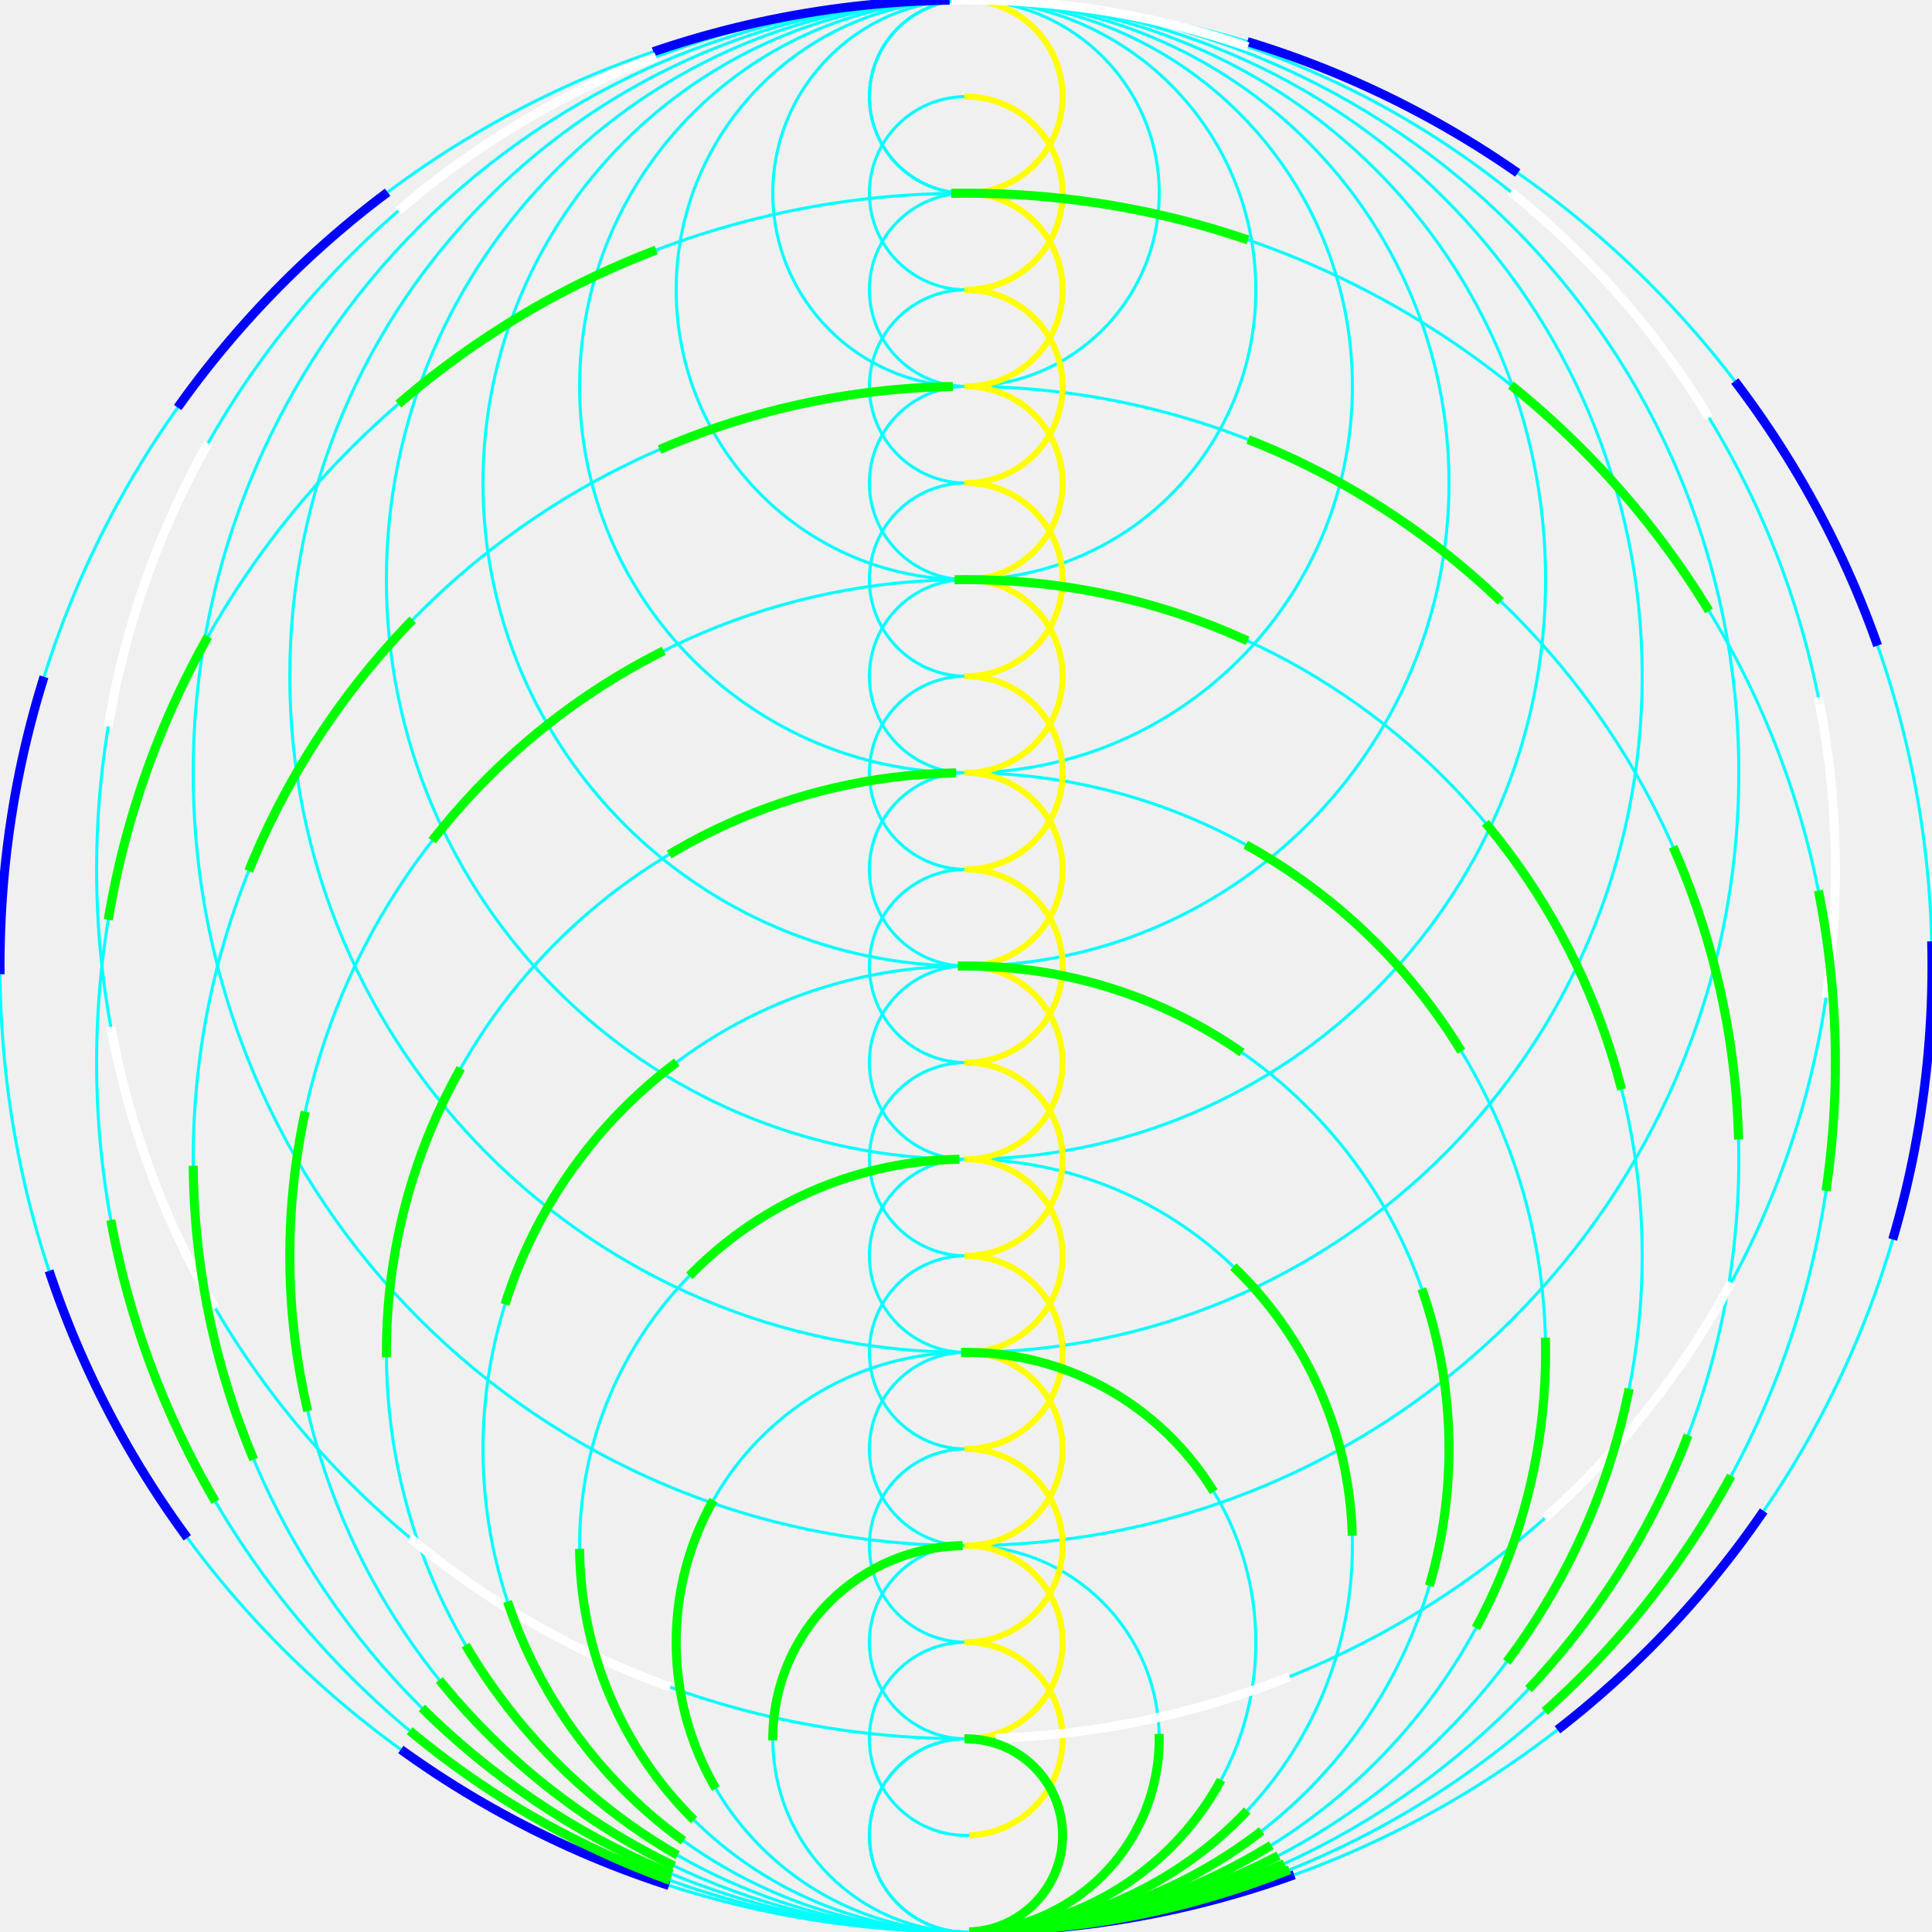
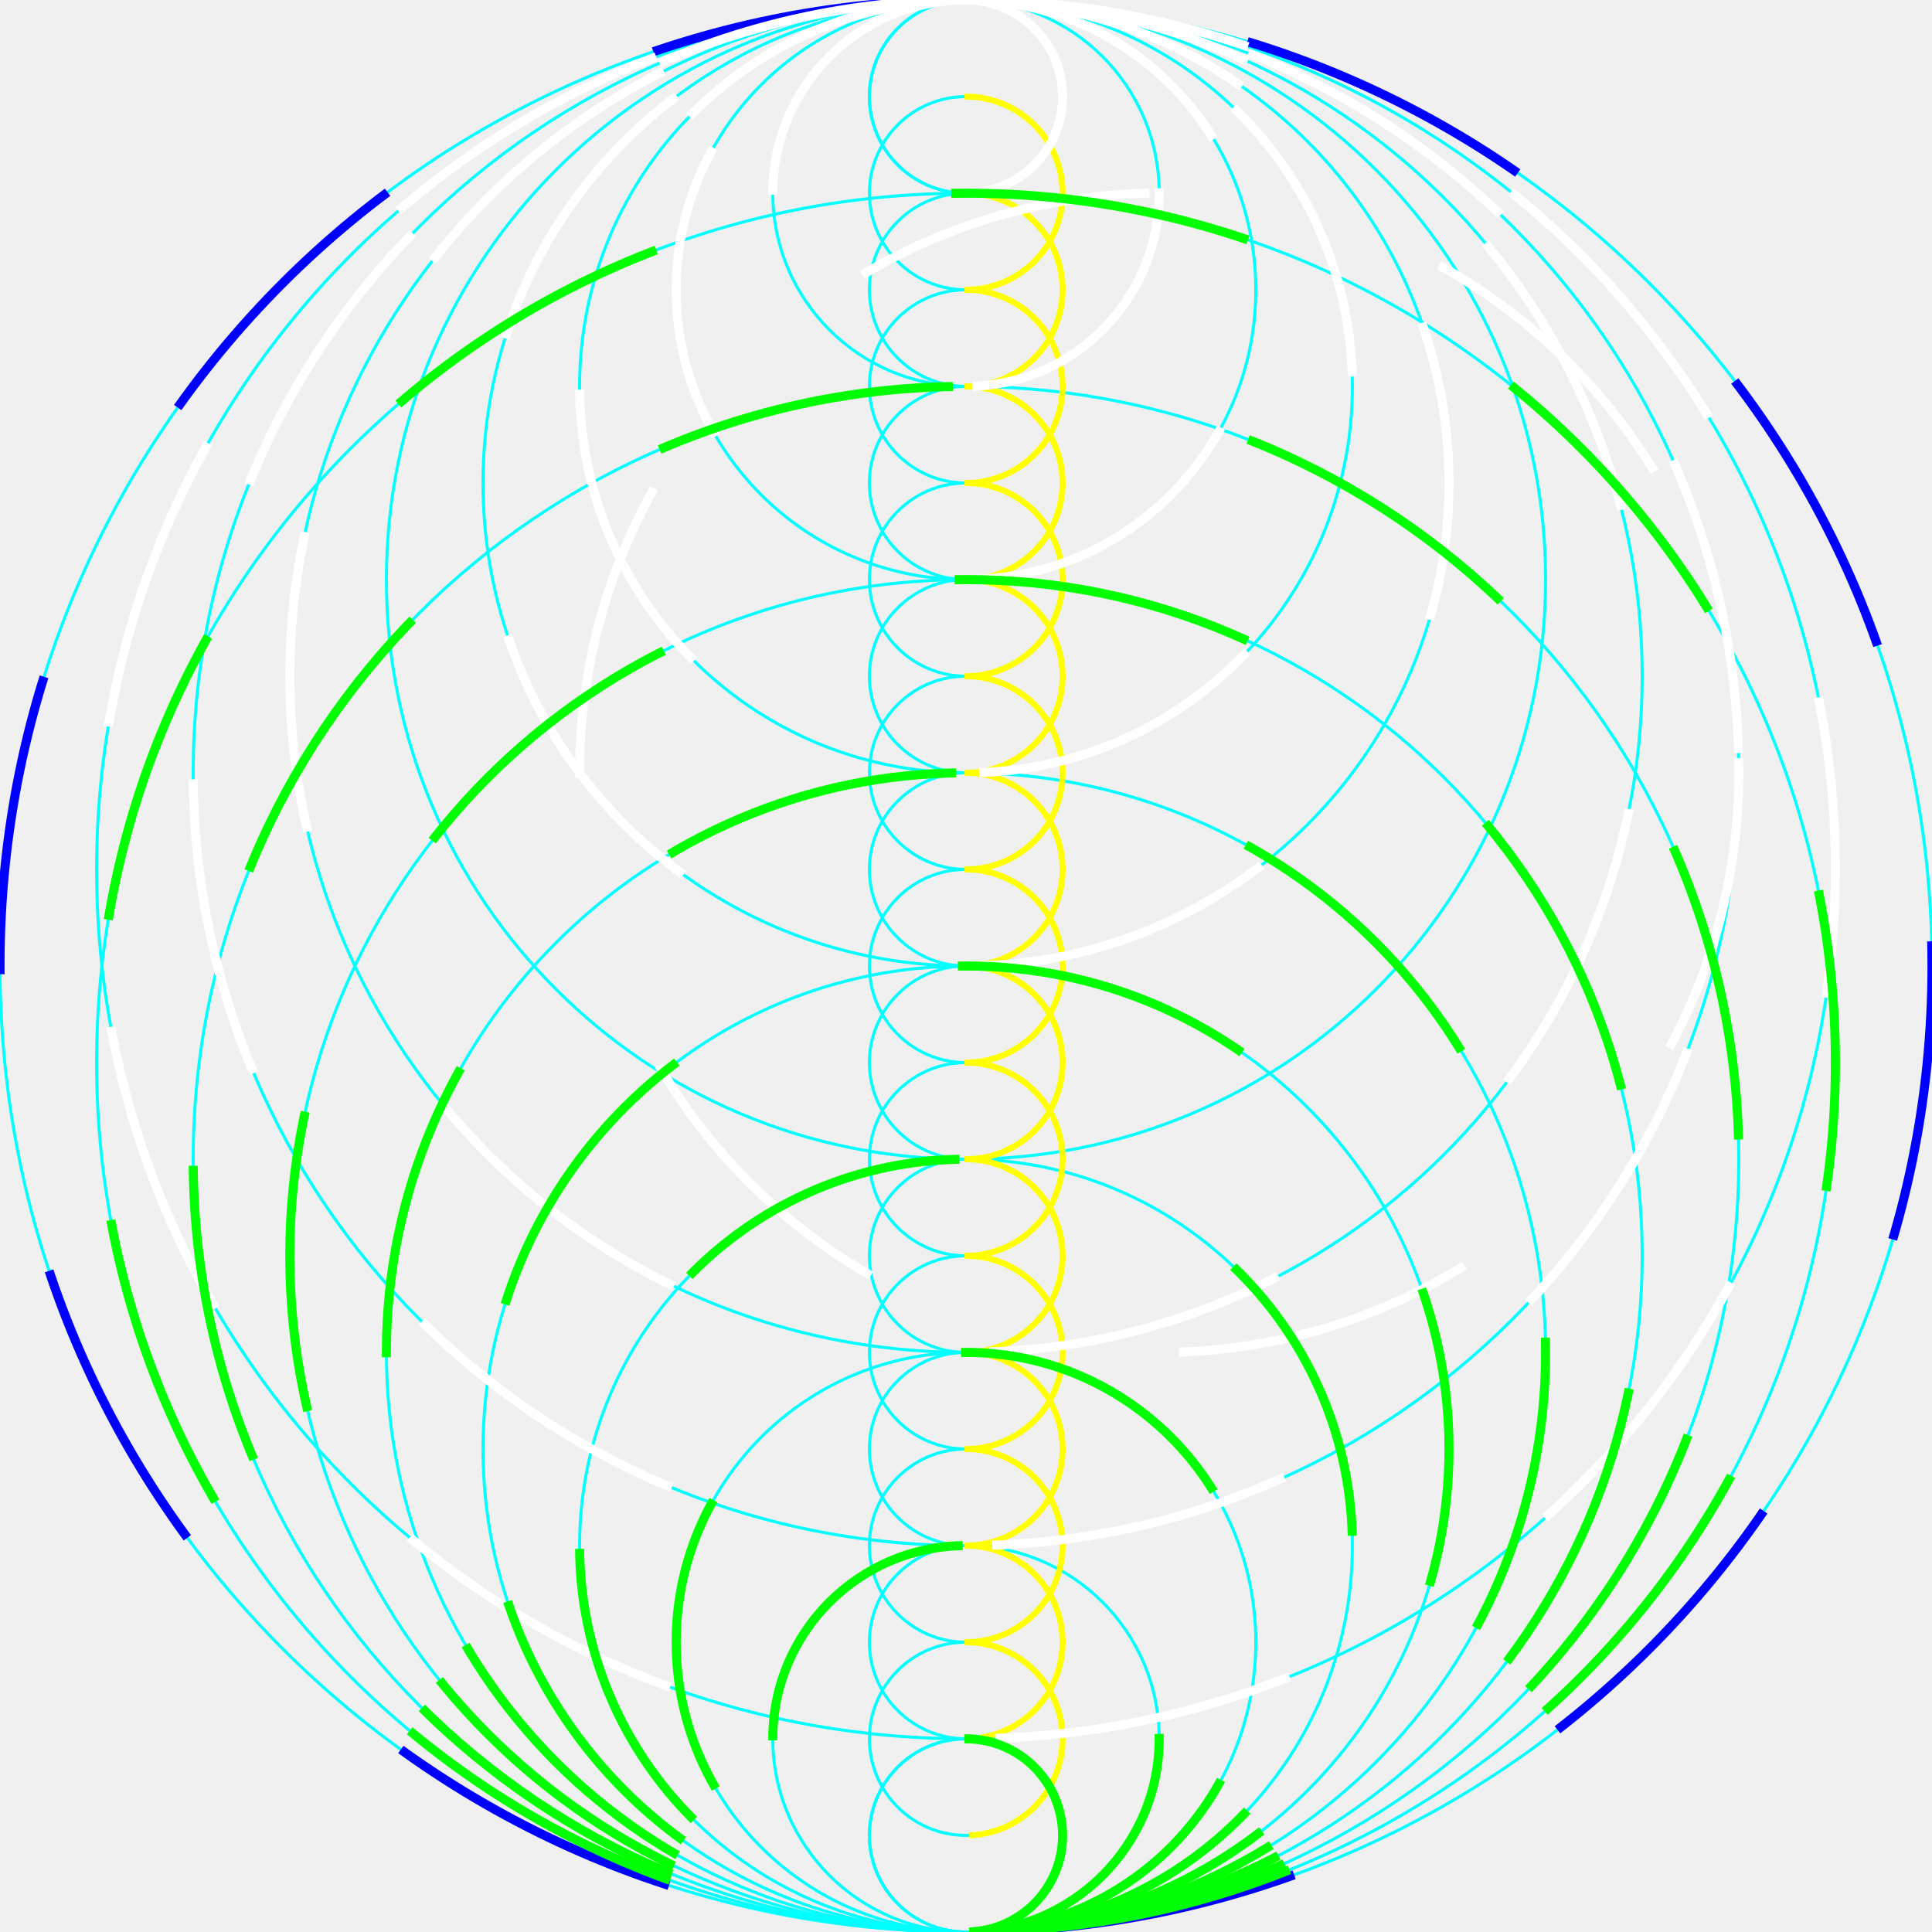
<svg xmlns="http://www.w3.org/2000/svg" height="640" width="640" viewBox="-64 -64 640 640">
  <circle cx="256" cy="544" r="32" fill="none" stroke="cyan" />
  <circle cx="256" cy="512" r="32" fill="none" stroke="cyan" />
  <circle cx="256" cy="480" r="32" fill="none" stroke="cyan" />
  <circle cx="256" cy="448" r="32" fill="none" stroke="cyan" />
  <circle cx="256" cy="416" r="32" fill="none" stroke="cyan" />
  <circle cx="256" cy="384" r="32" fill="none" stroke="cyan" />
  <circle cx="256" cy="352" r="32" fill="none" stroke="cyan" />
  <circle cx="256" cy="320" r="32" fill="none" stroke="cyan" />
  <circle cx="256" cy="288" r="32" fill="none" stroke="cyan" />
  <circle cx="256" cy="256" r="32" fill="none" stroke="cyan" />
  <circle cx="256" cy="224" r="32" fill="none" stroke="cyan" />
  <circle cx="256" cy="192" r="32" fill="none" stroke="cyan" />
  <circle cx="256" cy="160" r="32" fill="none" stroke="cyan" />
  <circle cx="256" cy="128" r="32" fill="none" stroke="cyan" />
  <circle cx="256" cy="96" r="32" fill="none" stroke="cyan" />
  <circle cx="256" cy="64" r="32" fill="none" stroke="cyan" />
  <circle cx="256" cy="32" r="32" fill="none" stroke="cyan" />
  <circle cx="256" cy="0" r="32" fill="none" stroke="cyan" />
  <circle cx="256" cy="-32" r="32" fill="none" stroke="cyan" />
  <circle cx="256" cy="544" r="32" fill="none" stroke="cyan" />
  <circle cx="256" cy="512" r="64" fill="none" stroke="cyan" />
  <circle cx="256" cy="480" r="96" fill="none" stroke="cyan" />
  <circle cx="256" cy="448" r="128" fill="none" stroke="cyan" />
  <circle cx="256" cy="416" r="160" fill="none" stroke="cyan" />
  <circle cx="256" cy="384" r="192" fill="none" stroke="cyan" />
  <circle cx="256" cy="352" r="224" fill="none" stroke="cyan" />
  <circle cx="256" cy="320" r="256" fill="none" stroke="cyan" />
  <circle cx="256" cy="288" r="288" fill="none" stroke="cyan" />
  <circle cx="256" cy="256" r="320" fill="none" stroke="cyan" />
  <circle cx="256" cy="224" r="288" fill="none" stroke="cyan" />
  <circle cx="256" cy="192" r="256" fill="none" stroke="cyan" />
  <circle cx="256" cy="160" r="224" fill="none" stroke="cyan" />
  <circle cx="256" cy="128" r="192" fill="none" stroke="cyan" />
  <circle cx="256" cy="96" r="160" fill="none" stroke="cyan" />
  <circle cx="256" cy="64" r="128" fill="none" stroke="cyan" />
  <circle cx="256" cy="32" r="96" fill="none" stroke="cyan" />
  <circle cx="256" cy="0" r="64" fill="none" stroke="cyan" />
  <circle cx="256" cy="-32" r="32" fill="none" stroke="cyan" />

  //從下畫小圓
  <circle cx="256" cy="544" r="32" fill="none" stroke="#ffff00" stroke-width="2" pathLength="100" stroke-dasharray="100" stroke-dashoffset="100" transform="rotate(90,256,544)">
    <animate attributeName="stroke-dashoffset" to="0" begin="0.0s" dur="1.0s" repeatCount="1" fill="freeze" />
  </circle>
  <circle cx="256" cy="512" r="32" fill="none" stroke="#ffff00" stroke-width="2" pathLength="100" stroke-dasharray="100" stroke-dashoffset="100" transform="rotate(90,256,512)">
    <animate attributeName="stroke-dashoffset" to="0" begin="1.0s" dur="1.5s" repeatCount="1" fill="freeze" />
  </circle>
  <circle cx="256" cy="480" r="32" fill="none" stroke="#ffff00" stroke-width="2" pathLength="100" stroke-dasharray="100" stroke-dashoffset="100" transform="rotate(90,256,480)">
    <animate attributeName="stroke-dashoffset" to="0" begin="1.5s" dur="2.0s" repeatCount="1" fill="freeze" />
  </circle>
  <circle cx="256" cy="448" r="32" fill="none" stroke="#ffff00" stroke-width="2" pathLength="100" stroke-dasharray="100" stroke-dashoffset="100" transform="rotate(90,256,448)">
    <animate attributeName="stroke-dashoffset" to="0" begin="2.0s" dur="2.5s" repeatCount="1" fill="freeze" />
  </circle>
  <circle cx="256" cy="416" r="32" fill="none" stroke="#ffff00" stroke-width="2" pathLength="100" stroke-dasharray="100" stroke-dashoffset="100" transform="rotate(90,256,416)">
    <animate attributeName="stroke-dashoffset" to="0" begin="2.5s" dur="3.5s" repeatCount="1" fill="freeze" />
  </circle>
  <circle cx="256" cy="384" r="32" fill="none" stroke="#ffff00" stroke-width="2" pathLength="100" stroke-dasharray="100" stroke-dashoffset="100" transform="rotate(90,256,384)">
    <animate attributeName="stroke-dashoffset" to="0" begin="2.5s" dur="3.5s" repeatCount="1" fill="freeze" />
  </circle>
  <circle cx="256" cy="352" r="32" fill="none" stroke="#ffff00" stroke-width="2" pathLength="100" stroke-dasharray="100" stroke-dashoffset="100" transform="rotate(90,256,352)">
    <animate attributeName="stroke-dashoffset" to="0" begin="2.5s" dur="3.5s" repeatCount="1" fill="freeze" />
  </circle>
  <circle cx="256" cy="320" r="32" fill="none" stroke="#ffff00" stroke-width="2" pathLength="100" stroke-dasharray="100" stroke-dashoffset="100" transform="rotate(90,256,320)">
    <animate attributeName="stroke-dashoffset" to="0" begin="2.5s" dur="3.5s" repeatCount="1" fill="freeze" />
  </circle>
  <circle cx="256" cy="288" r="32" fill="none" stroke="#ffff00" stroke-width="2" pathLength="100" stroke-dasharray="100" stroke-dashoffset="100" transform="rotate(90,256,288)">
    <animate attributeName="stroke-dashoffset" to="0" begin="2.5s" dur="3.5s" repeatCount="1" fill="freeze" />
  </circle>
  <circle cx="256" cy="256" r="32" fill="none" stroke="#ffff00" stroke-width="2" pathLength="100" stroke-dasharray="100" stroke-dashoffset="100" transform="rotate(90,256,256)">
    <animate attributeName="stroke-dashoffset" to="0" begin="2.5s" dur="3.5s" repeatCount="1" fill="freeze" />
  </circle>
  <circle cx="256" cy="224" r="32" fill="none" stroke="#ffff00" stroke-width="2" pathLength="100" stroke-dasharray="100" stroke-dashoffset="100" transform="rotate(90,256,224)">
    <animate attributeName="stroke-dashoffset" to="0" begin="2.5s" dur="3.5s" repeatCount="1" fill="freeze" />
  </circle>
  <circle cx="256" cy="192" r="32" fill="none" stroke="#ffff00" stroke-width="2" pathLength="100" stroke-dasharray="100" stroke-dashoffset="100" transform="rotate(90,256,192)">
    <animate attributeName="stroke-dashoffset" to="0" begin="2.5s" dur="3.5s" repeatCount="1" fill="freeze" />
  </circle>
  <circle cx="256" cy="160" r="32" fill="none" stroke="#ffff00" stroke-width="2" pathLength="100" stroke-dasharray="100" stroke-dashoffset="100" transform="rotate(90,256,160)">
    <animate attributeName="stroke-dashoffset" to="0" begin="2.5s" dur="3.5s" repeatCount="1" fill="freeze" />
  </circle>
  <circle cx="256" cy="128" r="32" fill="none" stroke="#ffff00" stroke-width="2" pathLength="100" stroke-dasharray="100" stroke-dashoffset="100" transform="rotate(90,256,128)">
    <animate attributeName="stroke-dashoffset" to="0" begin="2.5s" dur="3.5s" repeatCount="1" fill="freeze" />
  </circle>
  <circle cx="256" cy="96" r="32" fill="none" stroke="#ffff00" stroke-width="2" pathLength="100" stroke-dasharray="100" stroke-dashoffset="100" transform="rotate(90,256,96)">
    <animate attributeName="stroke-dashoffset" to="0" begin="2.5s" dur="3.5s" repeatCount="1" fill="freeze" />
  </circle>
  <circle cx="256" cy="64" r="32" fill="none" stroke="#ffff00" stroke-width="2" pathLength="100" stroke-dasharray="100" stroke-dashoffset="100" transform="rotate(90,256,64)">
    <animate attributeName="stroke-dashoffset" to="0" begin="2.5s" dur="3.5s" repeatCount="1" fill="freeze" />
  </circle>
  <circle cx="256" cy="32" r="32" fill="none" stroke="#ffff00" stroke-width="2" pathLength="100" stroke-dasharray="100" stroke-dashoffset="100" transform="rotate(90,256,32)">
    <animate attributeName="stroke-dashoffset" to="0" begin="2.5s" dur="3.5s" repeatCount="1" fill="freeze" />
  </circle>
  <circle cx="256" cy="0" r="32" fill="none" stroke="#ffff00" stroke-width="2" pathLength="100" stroke-dasharray="100" stroke-dashoffset="100" transform="rotate(90,256,0)">
    <animate attributeName="stroke-dashoffset" to="0" begin="2.5s" dur="3.5s" repeatCount="1" fill="freeze" />
  </circle>
  <circle cx="256" cy="-32" r="32" fill="none" stroke="#ffff00" stroke-width="2" pathLength="100" stroke-dasharray="100" stroke-dashoffset="100" transform="rotate(90,256,-32)">
    <animate attributeName="stroke-dashoffset" to="0" begin="2.5s" dur="3.5s" repeatCount="1" fill="freeze" />
  </circle>
  
  //最外面的大圓
  <circle cx="256" cy="256" r="320" fill="none" stroke="blue" stroke-width="3" pathLength="100" stroke-dasharray="100" stroke-dashoffset="100" transform="rotate(90,256,256)">
    <animate attributeName="stroke-dashoffset" to="0" begin="1.0s" dur="1.5s" repeatCount="1" fill="freeze" />
  </circle>

  //從上畫中圓
  <circle cx="256" cy="224" r="288" fill="none" stroke="#ffffff" stroke-width="3" pathLength="100" stroke-dasharray="100" stroke-dashoffset="100" transform="rotate(90,256,224)">
    <animate attributeName="stroke-dashoffset" to="0" begin="1.5s" dur="2.0s" repeatCount="1" fill="freeze" />
  </circle>
+   <circle cx="256" cy="192" r="256" fill="none" stroke="#ffffff" stroke-width="3" pathLength="100" stroke-dasharray="100" stroke-dashoffset="100" transform="rotate(90,256,192)">
+     <animate attributeName="stroke-dashoffset" to="0" begin="1.5s" dur="2.0s" repeatCount="1" fill="freeze" />
+   </circle>
+   <circle cx="256" cy="160" r="224" fill="none" stroke="#ffffff" stroke-width="3" pathLength="100" stroke-dasharray="100" stroke-dashoffset="100" transform="rotate(90,256,160)">
+     <animate attributeName="stroke-dashoffset" to="0" begin="1.5s" dur="2.0s" repeatCount="1" fill="freeze" />
+   </circle>
+   <circle cx="256" cy="128" r="192" fill="none" stroke="#ffffff" stroke-width="3" pathLength="100" stroke-dasharray="100" stroke-dashoffset="100" transform="rotate(90,256,192)">
+     <animate attributeName="stroke-dashoffset" to="0" begin="1.5s" dur="2.0s" repeatCount="1" fill="freeze" />
+   </circle>
+   <circle cx="256" cy="96" r="160" fill="none" stroke="#ffffff" stroke-width="3" pathLength="100" stroke-dasharray="100" stroke-dashoffset="100" transform="rotate(90,256,96)">
+     <animate attributeName="stroke-dashoffset" to="0" begin="1.5s" dur="2.0s" repeatCount="1" fill="freeze" />
+   </circle>
+   <circle cx="256" cy="64" r="128" fill="none" stroke="#ffffff" stroke-width="3" pathLength="100" stroke-dasharray="100" stroke-dashoffset="100" transform="rotate(90,256,64)">
+     <animate attributeName="stroke-dashoffset" to="0" begin="1.5s" dur="2.0s" repeatCount="1" fill="freeze" />
+   </circle>
+   <circle cx="256" cy="32" r="96" fill="none" stroke="#ffffff" stroke-width="3" pathLength="100" stroke-dasharray="100" stroke-dashoffset="100" transform="rotate(90,256,32)">
+     <animate attributeName="stroke-dashoffset" to="0" begin="1.5s" dur="2.0s" repeatCount="1" fill="freeze" />
+   </circle>
+   <circle cx="256" cy="0" r="64" fill="none" stroke="#ffffff" stroke-width="3" pathLength="100" stroke-dasharray="100" stroke-dashoffset="100" transform="rotate(90,256,0)">
+     <animate attributeName="stroke-dashoffset" to="0" begin="1.5s" dur="2.0s" repeatCount="1" fill="freeze" />
+   </circle>
+   <circle cx="256" cy="-32" r="32" fill="none" stroke="#ffffff" stroke-width="3" pathLength="100" stroke-dasharray="100" stroke-dashoffset="100" transform="rotate(90,256,-32)">
+     <animate attributeName="stroke-dashoffset" to="0" begin="1.5s" dur="2.0s" repeatCount="1" fill="freeze" />
+   </circle>
  
  //從下畫中圓由外往內
   <circle cx="256" cy="288" r="288" fill="none" stroke="#00ff00" stroke-width="3" pathLength="100" stroke-dasharray="100" stroke-dashoffset="100" transform="rotate(90,256,288)">
    <animate attributeName="stroke-dashoffset" to="0" begin="1.5s" dur="2.0s" repeatCount="1" fill="freeze" />
  </circle>
  <circle cx="256" cy="320" r="256" fill="none" stroke="#00ff00" stroke-width="3" pathLength="100" stroke-dasharray="100" stroke-dashoffset="100" transform="rotate(90,256,320)">
    <animate attributeName="stroke-dashoffset" to="0" begin="1.5s" dur="2.0s" repeatCount="1" fill="freeze" />
  </circle>
  <circle cx="256" cy="352" r="224" fill="none" stroke="#00ff00" stroke-width="3" pathLength="100" stroke-dasharray="100" stroke-dashoffset="100" transform="rotate(90,256,352)">
    <animate attributeName="stroke-dashoffset" to="0" begin="1.5s" dur="2.0s" repeatCount="1" fill="freeze" />
  </circle>
  <circle cx="256" cy="384" r="192" fill="none" stroke="#00ff00" stroke-width="3" pathLength="100" stroke-dasharray="100" stroke-dashoffset="100" transform="rotate(90,256,384)">
    <animate attributeName="stroke-dashoffset" to="0" begin="1.5s" dur="2.0s" repeatCount="1" fill="freeze" />
  </circle>
  <circle cx="256" cy="416" r="160" fill="none" stroke="#00ff00" stroke-width="3" pathLength="100" stroke-dasharray="100" stroke-dashoffset="100" transform="rotate(90,256,416)">
    <animate attributeName="stroke-dashoffset" to="0" begin="1.5s" dur="2.0s" repeatCount="1" fill="freeze" />
  </circle>
  <circle cx="256" cy="448" r="128" fill="none" stroke="#00ff00" stroke-width="3" pathLength="100" stroke-dasharray="100" stroke-dashoffset="100" transform="rotate(90,256,448)">
    <animate attributeName="stroke-dashoffset" to="0" begin="1.5s" dur="2.0s" repeatCount="1" fill="freeze" />
  </circle>
  <circle cx="256" cy="480" r="96" fill="none" stroke="#00ff00" stroke-width="3" pathLength="100" stroke-dasharray="100" stroke-dashoffset="100" transform="rotate(90,256,480)">
    <animate attributeName="stroke-dashoffset" to="0" begin="1.5s" dur="2.0s" repeatCount="1" fill="freeze" />
  </circle>
  <circle cx="256" cy="512" r="64" fill="none" stroke="#00ff00" stroke-width="3" pathLength="100" stroke-dasharray="100" stroke-dashoffset="100" transform="rotate(90,256,512)">
    <animate attributeName="stroke-dashoffset" to="0" begin="1.5s" dur="2.0s" repeatCount="1" fill="freeze" />
  </circle>
  <circle cx="256" cy="544" r="32" fill="none" stroke="#00ff00" stroke-width="3" pathLength="100" stroke-dasharray="100" stroke-dashoffset="100" transform="rotate(90,256,544)">
    <animate attributeName="stroke-dashoffset" to="0" begin="1.5s" dur="2.0s" repeatCount="1" fill="freeze" />
  </circle>
</svg>
